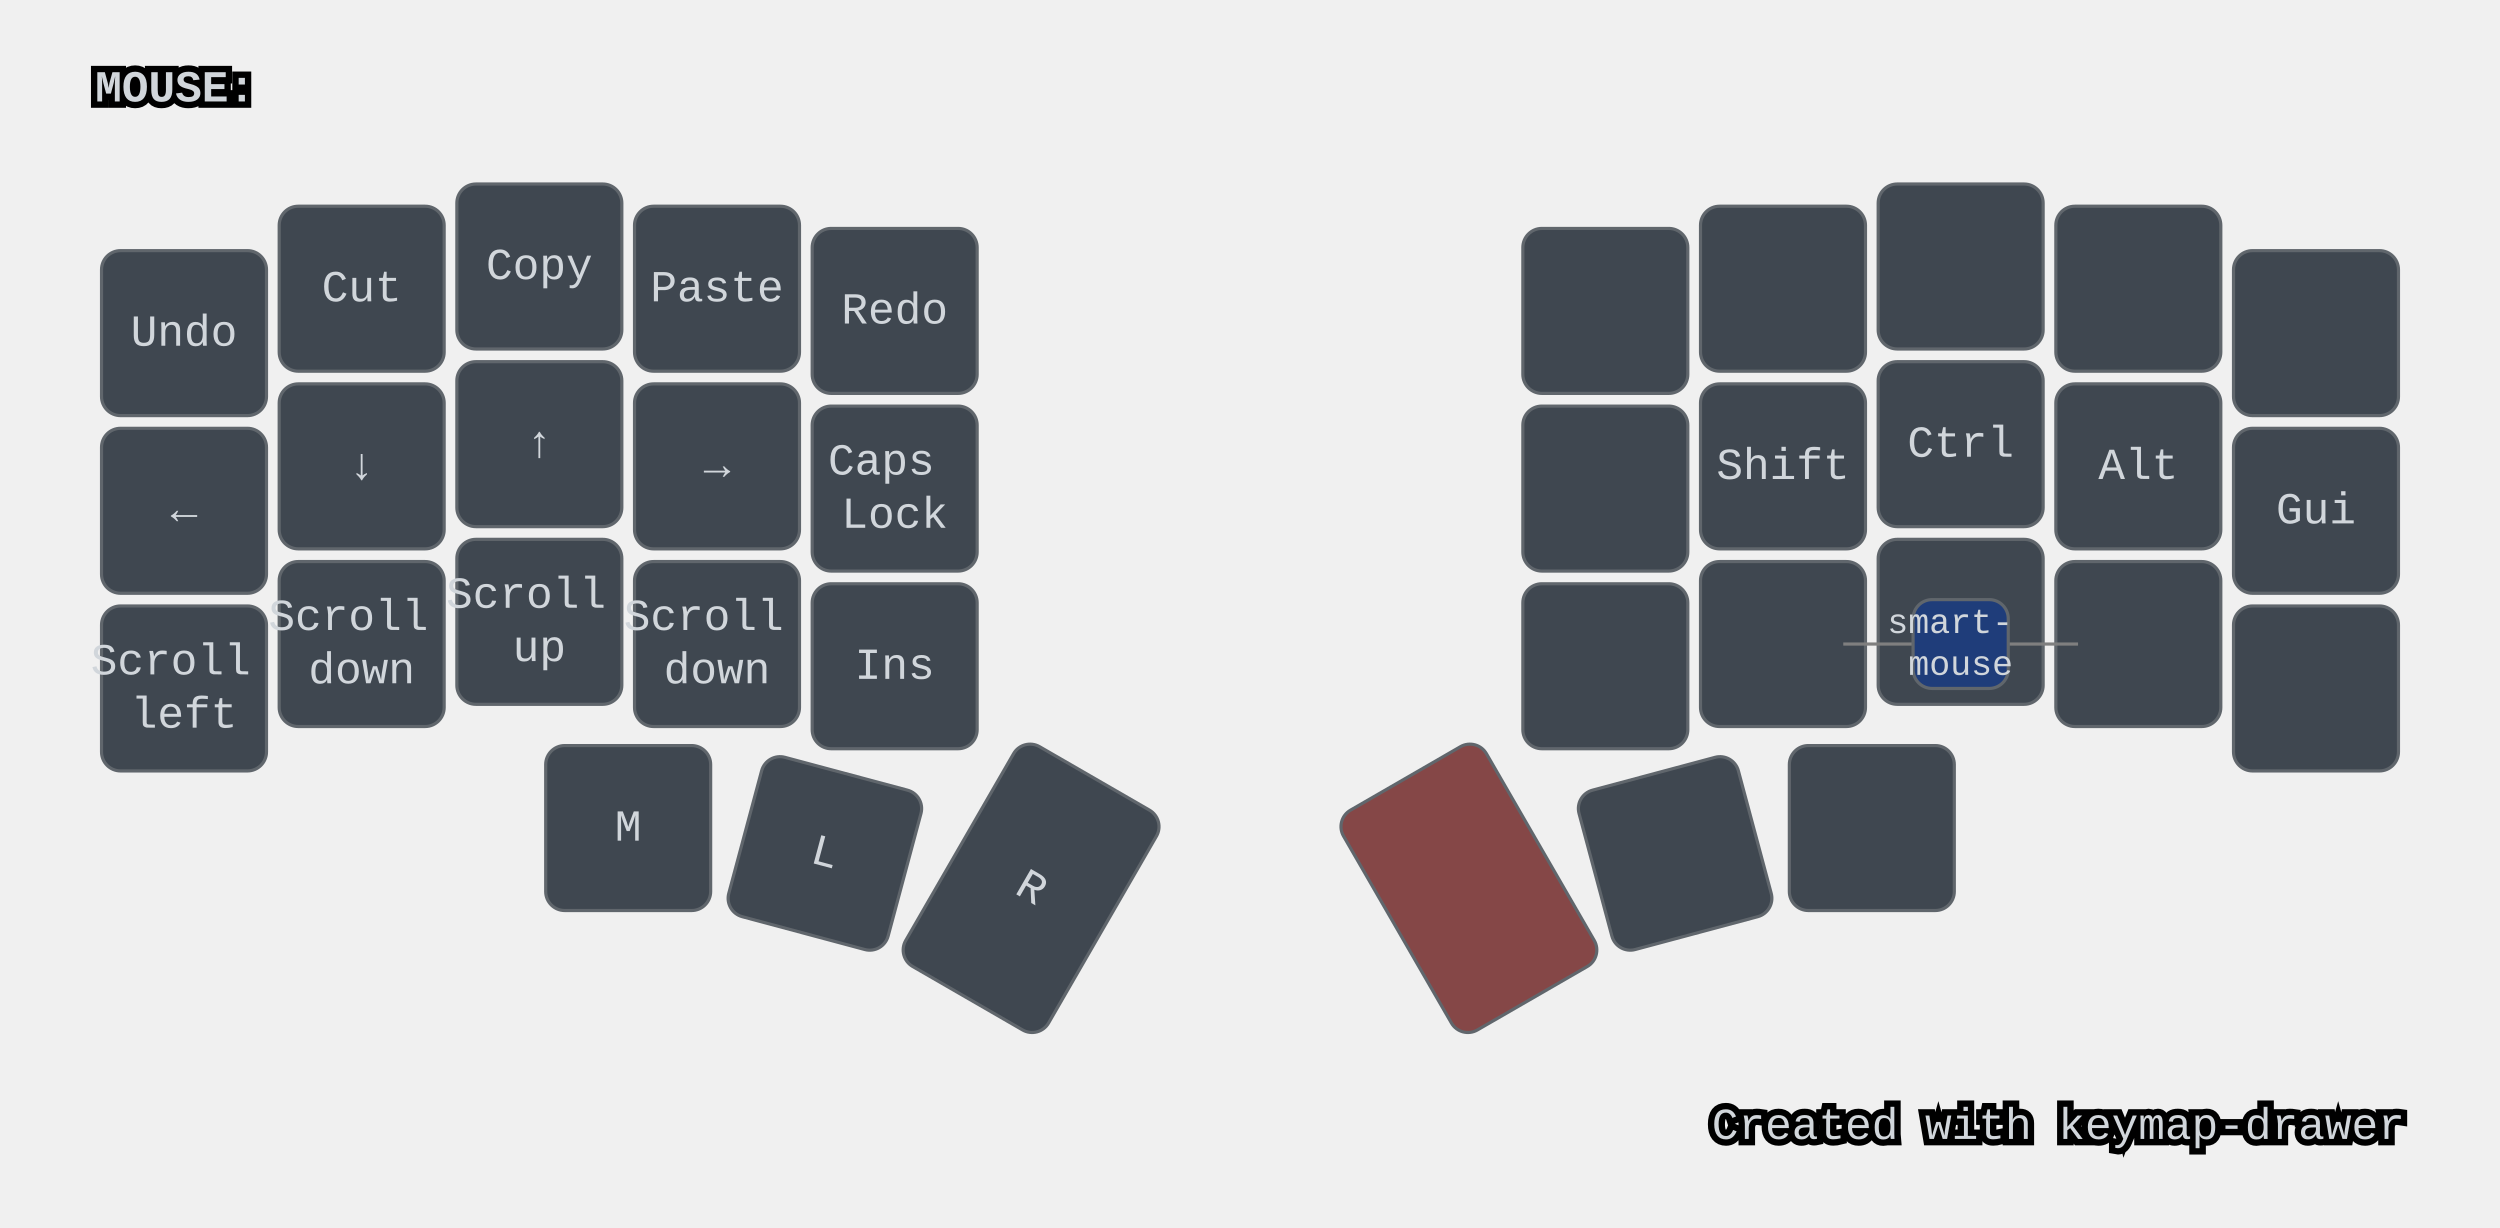
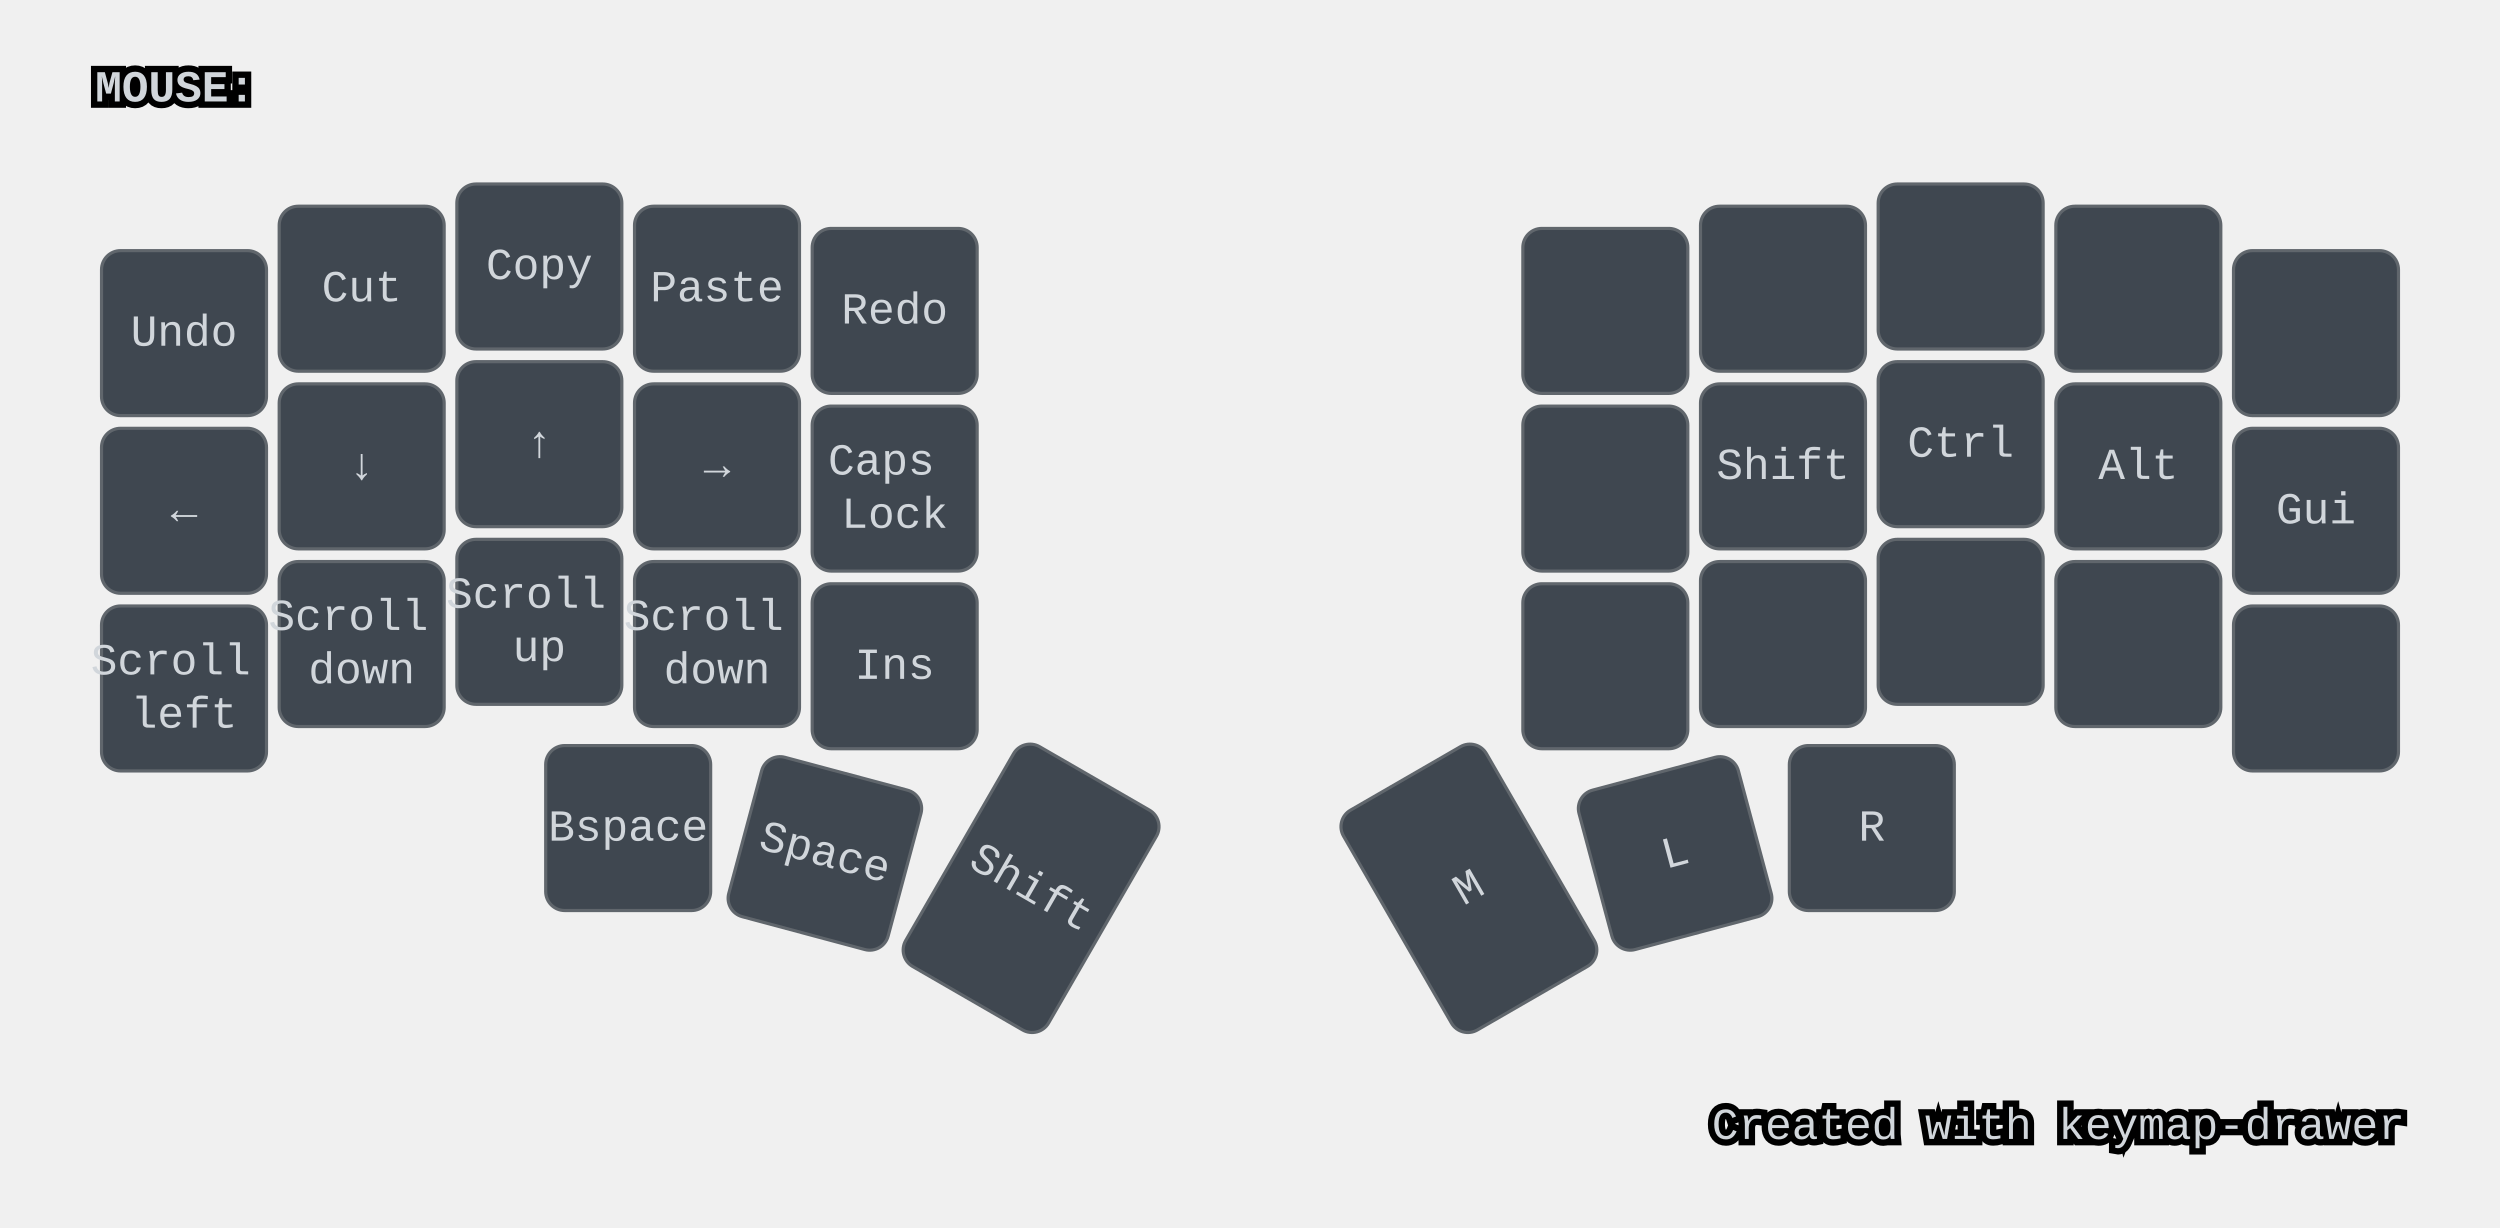
<svg xmlns="http://www.w3.org/2000/svg" width="788" height="387" viewBox="0 0 788 387" class="keymap">
  <style>/* inherit to force styles through use tags */
svg path {
    fill: inherit;
}

/* font and background color specifications */
svg.keymap {
    font-family: SFMono-Regular,Consolas,Liberation Mono,Menlo,monospace;
    font-size: 14px;
    font-kerning: normal;
    text-rendering: optimizeLegibility;
    fill: #24292e;
}

/* default key styling */
rect.key {
    fill: #f6f8fa;
}

rect.key, rect.combo {
    stroke: #c9cccf;
    stroke-width: 1;
}

/* default key side styling, only used is draw_key_sides is set */
rect.side {
    filter: brightness(90%);
}

/* color accent for combo boxes */
rect.combo, rect.combo-separate {
    fill: #cdf;
}

/* color accent for held keys */
rect.held, rect.combo.held {
    fill: #fdd;
}

/* color accent for ghost (optional) keys */
rect.ghost, rect.combo.ghost {
    stroke-dasharray: 4, 4;
    stroke-width: 2;
}

text {
    text-anchor: middle;
    dominant-baseline: middle;
}

/* styling for layer labels */
text.label {
    font-weight: bold;
    text-anchor: start;
    stroke: white;
    stroke-width: 4;
    paint-order: stroke;
}

/* styling for optional footer */
text.footer {
    text-anchor: end;
    dominant-baseline: auto;
    stroke: white;
    stroke-width: 4;
    paint-order: stroke;
}

/* styling for combo tap, and key non-tap label text */
text.combo, text.hold, text.shifted, text.left, text.right {
    font-size: 11px;
}

text.hold {
    text-anchor: middle;
    dominant-baseline: auto;
}

text.shifted {
    text-anchor: middle;
    dominant-baseline: hanging;
}

text.left {
    text-anchor: start;
}

text.right {
    text-anchor: end;
}

text.layer-activator {
    text-decoration: underline;
}

/* styling for hold/shifted label text in combo box */
text.combo.hold, text.combo.shifted, text.combo.left, text.combo.right {
    font-size: 8px;
}

/* lighter symbol for transparent keys */
text.trans {
    fill: #7b7e81;
}

/* styling for combo dendrons */
path.combo {
    stroke-width: 1;
    stroke: gray;
    fill: none;
}

/* Start Tabler Icons Cleanup */
/* cannot use height/width with glyphs */
.icon-tabler &gt; path {
    fill: inherit;
    stroke: inherit;
    stroke-width: 2;
}
/* hide tabler's default box */
.icon-tabler &gt; path[stroke="none"][fill="none"] {
    visibility: hidden;
}
/* End Tabler Icons Cleanup */

svg.keymap { fill: #d1d6db; }
rect.key { fill: #3f4750; }
rect.key, rect.combo { stroke: #60666c; }
rect.combo, rect.combo-separate { fill: #1f3d7a; }
rect.held, rect.combo.held { fill: #854747; }
text.label, text.footer { stroke: black; }
text.trans { fill: #7e8184; }
path.combo { stroke: #7f7f7f; }
- 
- 
- svg.keymap { background-color: #121212; }</style>
+ </style>
  <g transform="translate(30, 0)" class="layer-MOUSE">
    <text x="0" y="28" class="label" id="MOUSE">MOUSE:</text>
    <g transform="translate(0, 56)">
      <g transform="translate(28, 49)" class="key keypos-0">
        <rect rx="6" ry="6" x="-26" y="-26" width="52" height="52" class="key" />
        <text x="0" y="0" class="key tap">Undo</text>
      </g>
      <g transform="translate(84, 35)" class="key keypos-1">
        <rect rx="6" ry="6" x="-26" y="-26" width="52" height="52" class="key" />
        <text x="0" y="0" class="key tap">Cut</text>
      </g>
      <g transform="translate(140, 28)" class="key keypos-2">
        <rect rx="6" ry="6" x="-26" y="-26" width="52" height="52" class="key" />
        <text x="0" y="0" class="key tap">Copy</text>
      </g>
      <g transform="translate(196, 35)" class="key keypos-3">
        <rect rx="6" ry="6" x="-26" y="-26" width="52" height="52" class="key" />
        <text x="0" y="0" class="key tap">Paste</text>
      </g>
      <g transform="translate(252, 42)" class="key keypos-4">
        <rect rx="6" ry="6" x="-26" y="-26" width="52" height="52" class="key" />
        <text x="0" y="0" class="key tap">Redo</text>
      </g>
      <g transform="translate(476, 42)" class="key keypos-5">
        <rect rx="6" ry="6" x="-26" y="-26" width="52" height="52" class="key" />
      </g>
      <g transform="translate(532, 35)" class="key keypos-6">
        <rect rx="6" ry="6" x="-26" y="-26" width="52" height="52" class="key" />
      </g>
      <g transform="translate(588, 28)" class="key keypos-7">
        <rect rx="6" ry="6" x="-26" y="-26" width="52" height="52" class="key" />
      </g>
      <g transform="translate(644, 35)" class="key keypos-8">
        <rect rx="6" ry="6" x="-26" y="-26" width="52" height="52" class="key" />
      </g>
      <g transform="translate(700, 49)" class="key keypos-9">
        <rect rx="6" ry="6" x="-26" y="-26" width="52" height="52" class="key" />
      </g>
      <g transform="translate(28, 105)" class="key keypos-10">
        <rect rx="6" ry="6" x="-26" y="-26" width="52" height="52" class="key" />
        <text x="0" y="0" class="key tap">←</text>
      </g>
      <g transform="translate(84, 91)" class="key keypos-11">
        <rect rx="6" ry="6" x="-26" y="-26" width="52" height="52" class="key" />
        <text x="0" y="0" class="key tap">↓</text>
      </g>
      <g transform="translate(140, 84)" class="key keypos-12">
        <rect rx="6" ry="6" x="-26" y="-26" width="52" height="52" class="key" />
        <text x="0" y="0" class="key tap">↑</text>
      </g>
      <g transform="translate(196, 91)" class="key keypos-13">
        <rect rx="6" ry="6" x="-26" y="-26" width="52" height="52" class="key" />
        <text x="0" y="0" class="key tap">→</text>
      </g>
      <g transform="translate(252, 98)" class="key keypos-14">
        <rect rx="6" ry="6" x="-26" y="-26" width="52" height="52" class="key" />
        <text x="0" y="0" class="key tap">
          <tspan x="0" dy="-0.6em">Caps</tspan>
          <tspan x="0" dy="1.2em">Lock</tspan>
        </text>
      </g>
      <g transform="translate(476, 98)" class="key keypos-15">
        <rect rx="6" ry="6" x="-26" y="-26" width="52" height="52" class="key" />
      </g>
      <g transform="translate(532, 91)" class="key keypos-16">
        <rect rx="6" ry="6" x="-26" y="-26" width="52" height="52" class="key" />
        <text x="0" y="0" class="key tap">Shift</text>
      </g>
      <g transform="translate(588, 84)" class="key keypos-17">
        <rect rx="6" ry="6" x="-26" y="-26" width="52" height="52" class="key" />
        <text x="0" y="0" class="key tap">Ctrl</text>
      </g>
      <g transform="translate(644, 91)" class="key keypos-18">
        <rect rx="6" ry="6" x="-26" y="-26" width="52" height="52" class="key" />
        <text x="0" y="0" class="key tap">Alt</text>
      </g>
      <g transform="translate(700, 105)" class="key keypos-19">
        <rect rx="6" ry="6" x="-26" y="-26" width="52" height="52" class="key" />
        <text x="0" y="0" class="key tap">Gui</text>
      </g>
      <g transform="translate(28, 161)" class="key keypos-20">
        <rect rx="6" ry="6" x="-26" y="-26" width="52" height="52" class="key" />
        <text x="0" y="0" class="key tap">
          <tspan x="0" dy="-0.6em">Scroll</tspan>
          <tspan x="0" dy="1.2em">left</tspan>
        </text>
      </g>
      <g transform="translate(84, 147)" class="key keypos-21">
        <rect rx="6" ry="6" x="-26" y="-26" width="52" height="52" class="key" />
        <text x="0" y="0" class="key tap">
          <tspan x="0" dy="-0.6em">Scroll</tspan>
          <tspan x="0" dy="1.2em">down</tspan>
        </text>
      </g>
      <g transform="translate(140, 140)" class="key keypos-22">
        <rect rx="6" ry="6" x="-26" y="-26" width="52" height="52" class="key" />
        <text x="0" y="0" class="key tap">
          <tspan x="0" dy="-0.6em">Scroll</tspan>
          <tspan x="0" dy="1.2em">up</tspan>
        </text>
      </g>
      <g transform="translate(196, 147)" class="key keypos-23">
        <rect rx="6" ry="6" x="-26" y="-26" width="52" height="52" class="key" />
        <text x="0" y="0" class="key tap">
          <tspan x="0" dy="-0.6em">Scroll</tspan>
          <tspan x="0" dy="1.2em">down</tspan>
        </text>
      </g>
      <g transform="translate(252, 154)" class="key keypos-24">
        <rect rx="6" ry="6" x="-26" y="-26" width="52" height="52" class="key" />
        <text x="0" y="0" class="key tap">Ins</text>
      </g>
      <g transform="translate(476, 154)" class="key keypos-25">
        <rect rx="6" ry="6" x="-26" y="-26" width="52" height="52" class="key" />
      </g>
      <g transform="translate(532, 147)" class="key keypos-26">
        <rect rx="6" ry="6" x="-26" y="-26" width="52" height="52" class="key" />
      </g>
      <g transform="translate(588, 140)" class="key keypos-27">
        <rect rx="6" ry="6" x="-26" y="-26" width="52" height="52" class="key" />
      </g>
      <g transform="translate(644, 147)" class="key keypos-28">
        <rect rx="6" ry="6" x="-26" y="-26" width="52" height="52" class="key" />
      </g>
      <g transform="translate(700, 161)" class="key keypos-29">
        <rect rx="6" ry="6" x="-26" y="-26" width="52" height="52" class="key" />
      </g>
      <g transform="translate(168, 205)" class="key keypos-30">
        <rect rx="6" ry="6" x="-26" y="-26" width="52" height="52" class="key" />
-         <text x="0" y="0" class="key tap">M</text>
+         <text x="0" y="0" class="key tap">Bspace</text>
      </g>
      <g transform="translate(230, 213) rotate(15.0)" class="key keypos-31">
        <rect rx="6" ry="6" x="-26" y="-26" width="52" height="52" class="key" />
-         <text x="0" y="0" class="key tap">L</text>
+         <text x="0" y="0" class="key tap">Space</text>
      </g>
      <g transform="translate(295, 224) rotate(30.0)" class="key keypos-32">
        <rect rx="6" ry="6" x="-26" y="-40" width="52" height="80" class="key" />
+         <text x="0" y="0" class="key tap">Shift</text>
+       </g>
+       <g transform="translate(433, 224) rotate(-30.0)" class="key keypos-33">
+         <rect rx="6" ry="6" x="-26" y="-40" width="52" height="80" class="key" />
+         <text x="0" y="0" class="key tap">M</text>
+       </g>
+       <g transform="translate(498, 213) rotate(-15.0)" class="key keypos-34">
+         <rect rx="6" ry="6" x="-26" y="-26" width="52" height="52" class="key" />
+         <text x="0" y="0" class="key tap">L</text>
+       </g>
+       <g transform="translate(560, 205)" class="key keypos-35">
+         <rect rx="6" ry="6" x="-26" y="-26" width="52" height="52" class="key" />
        <text x="0" y="0" class="key tap">R</text>
-       </g>
-       <g transform="translate(433, 224) rotate(-30.0)" class="key held keypos-33">
-         <rect rx="6" ry="6" x="-26" y="-40" width="52" height="80" class="key held" />
-       </g>
-       <g transform="translate(498, 213) rotate(-15.0)" class="key keypos-34">
-         <rect rx="6" ry="6" x="-26" y="-26" width="52" height="52" class="key" />
-       </g>
-       <g transform="translate(560, 205)" class="key keypos-35">
-         <rect rx="6" ry="6" x="-26" y="-26" width="52" height="52" class="key" />
-       </g>
-       <g class="combo combopos-0">
-         <path d="M588,147 l-37,0" class="combo" />
-         <path d="M588,147 l37,0" class="combo" />
-         <rect rx="6" ry="6" x="573" y="133" width="30" height="28" class="combo" />
-         <text x="588" y="147" class="combo tap">
-           <tspan x="588" dy="-0.6em">smart-</tspan>
-           <tspan x="588" dy="1.2em">mouse</tspan>
-         </text>
      </g>
    </g>
  </g>
  <text x="758.0" y="359.0" class="footer">Created with <a href="https://github.com/caksoylar/keymap-drawer">keymap-drawer</a>
  </text>
</svg>
